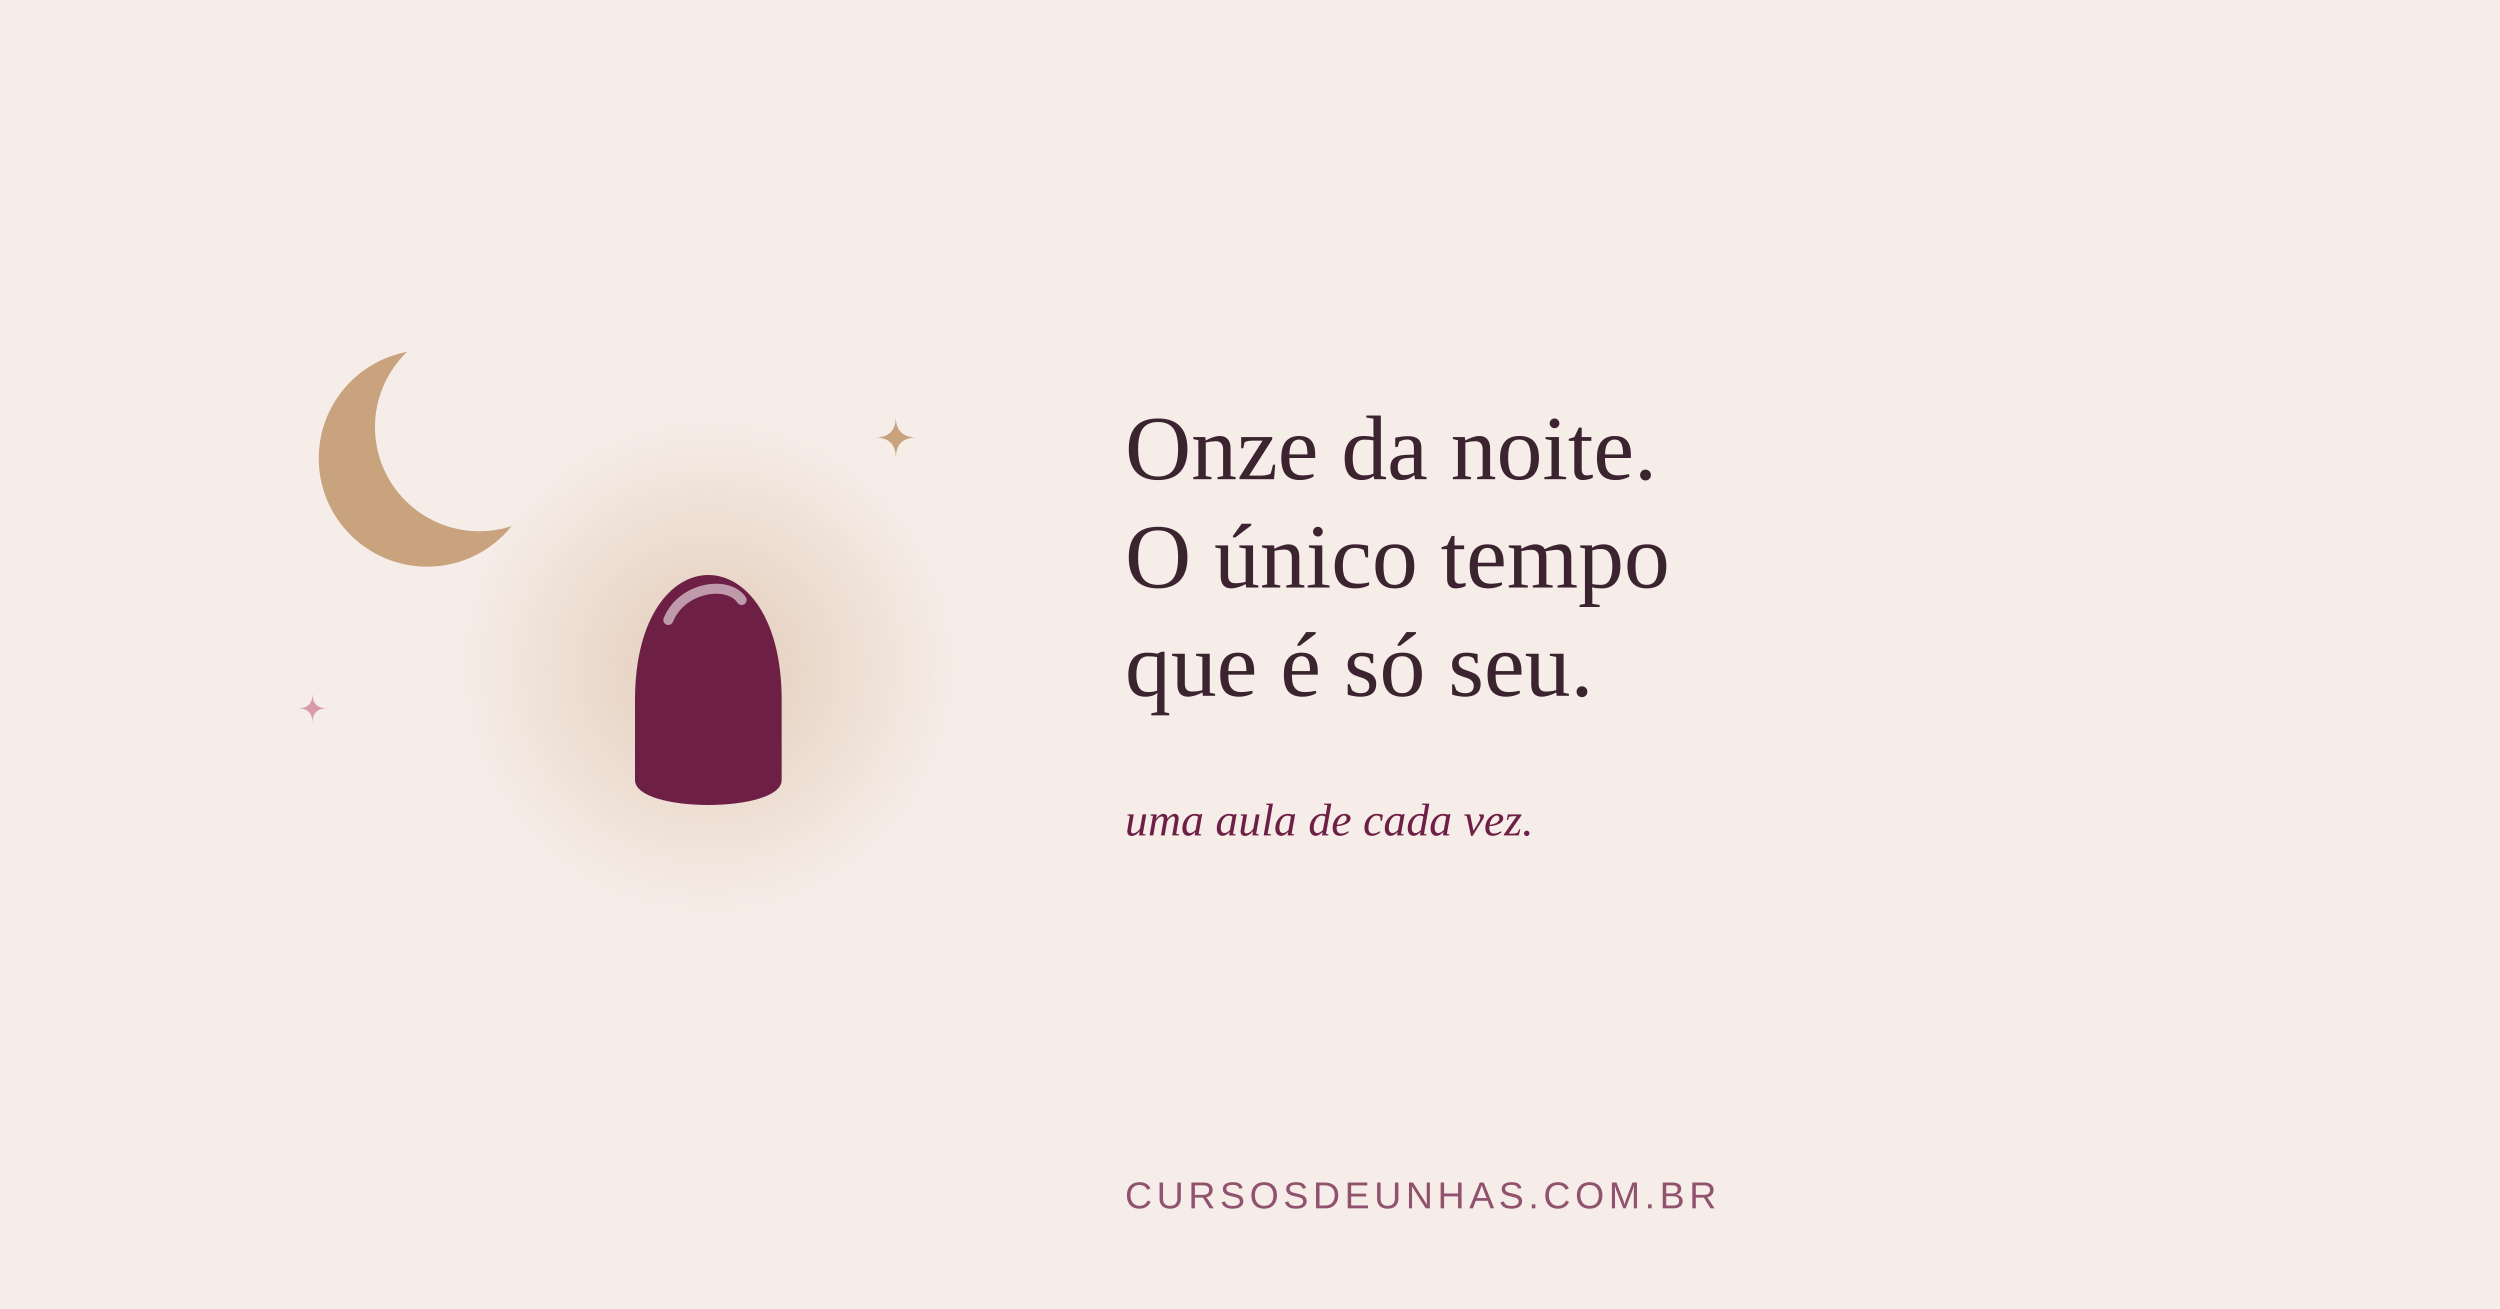
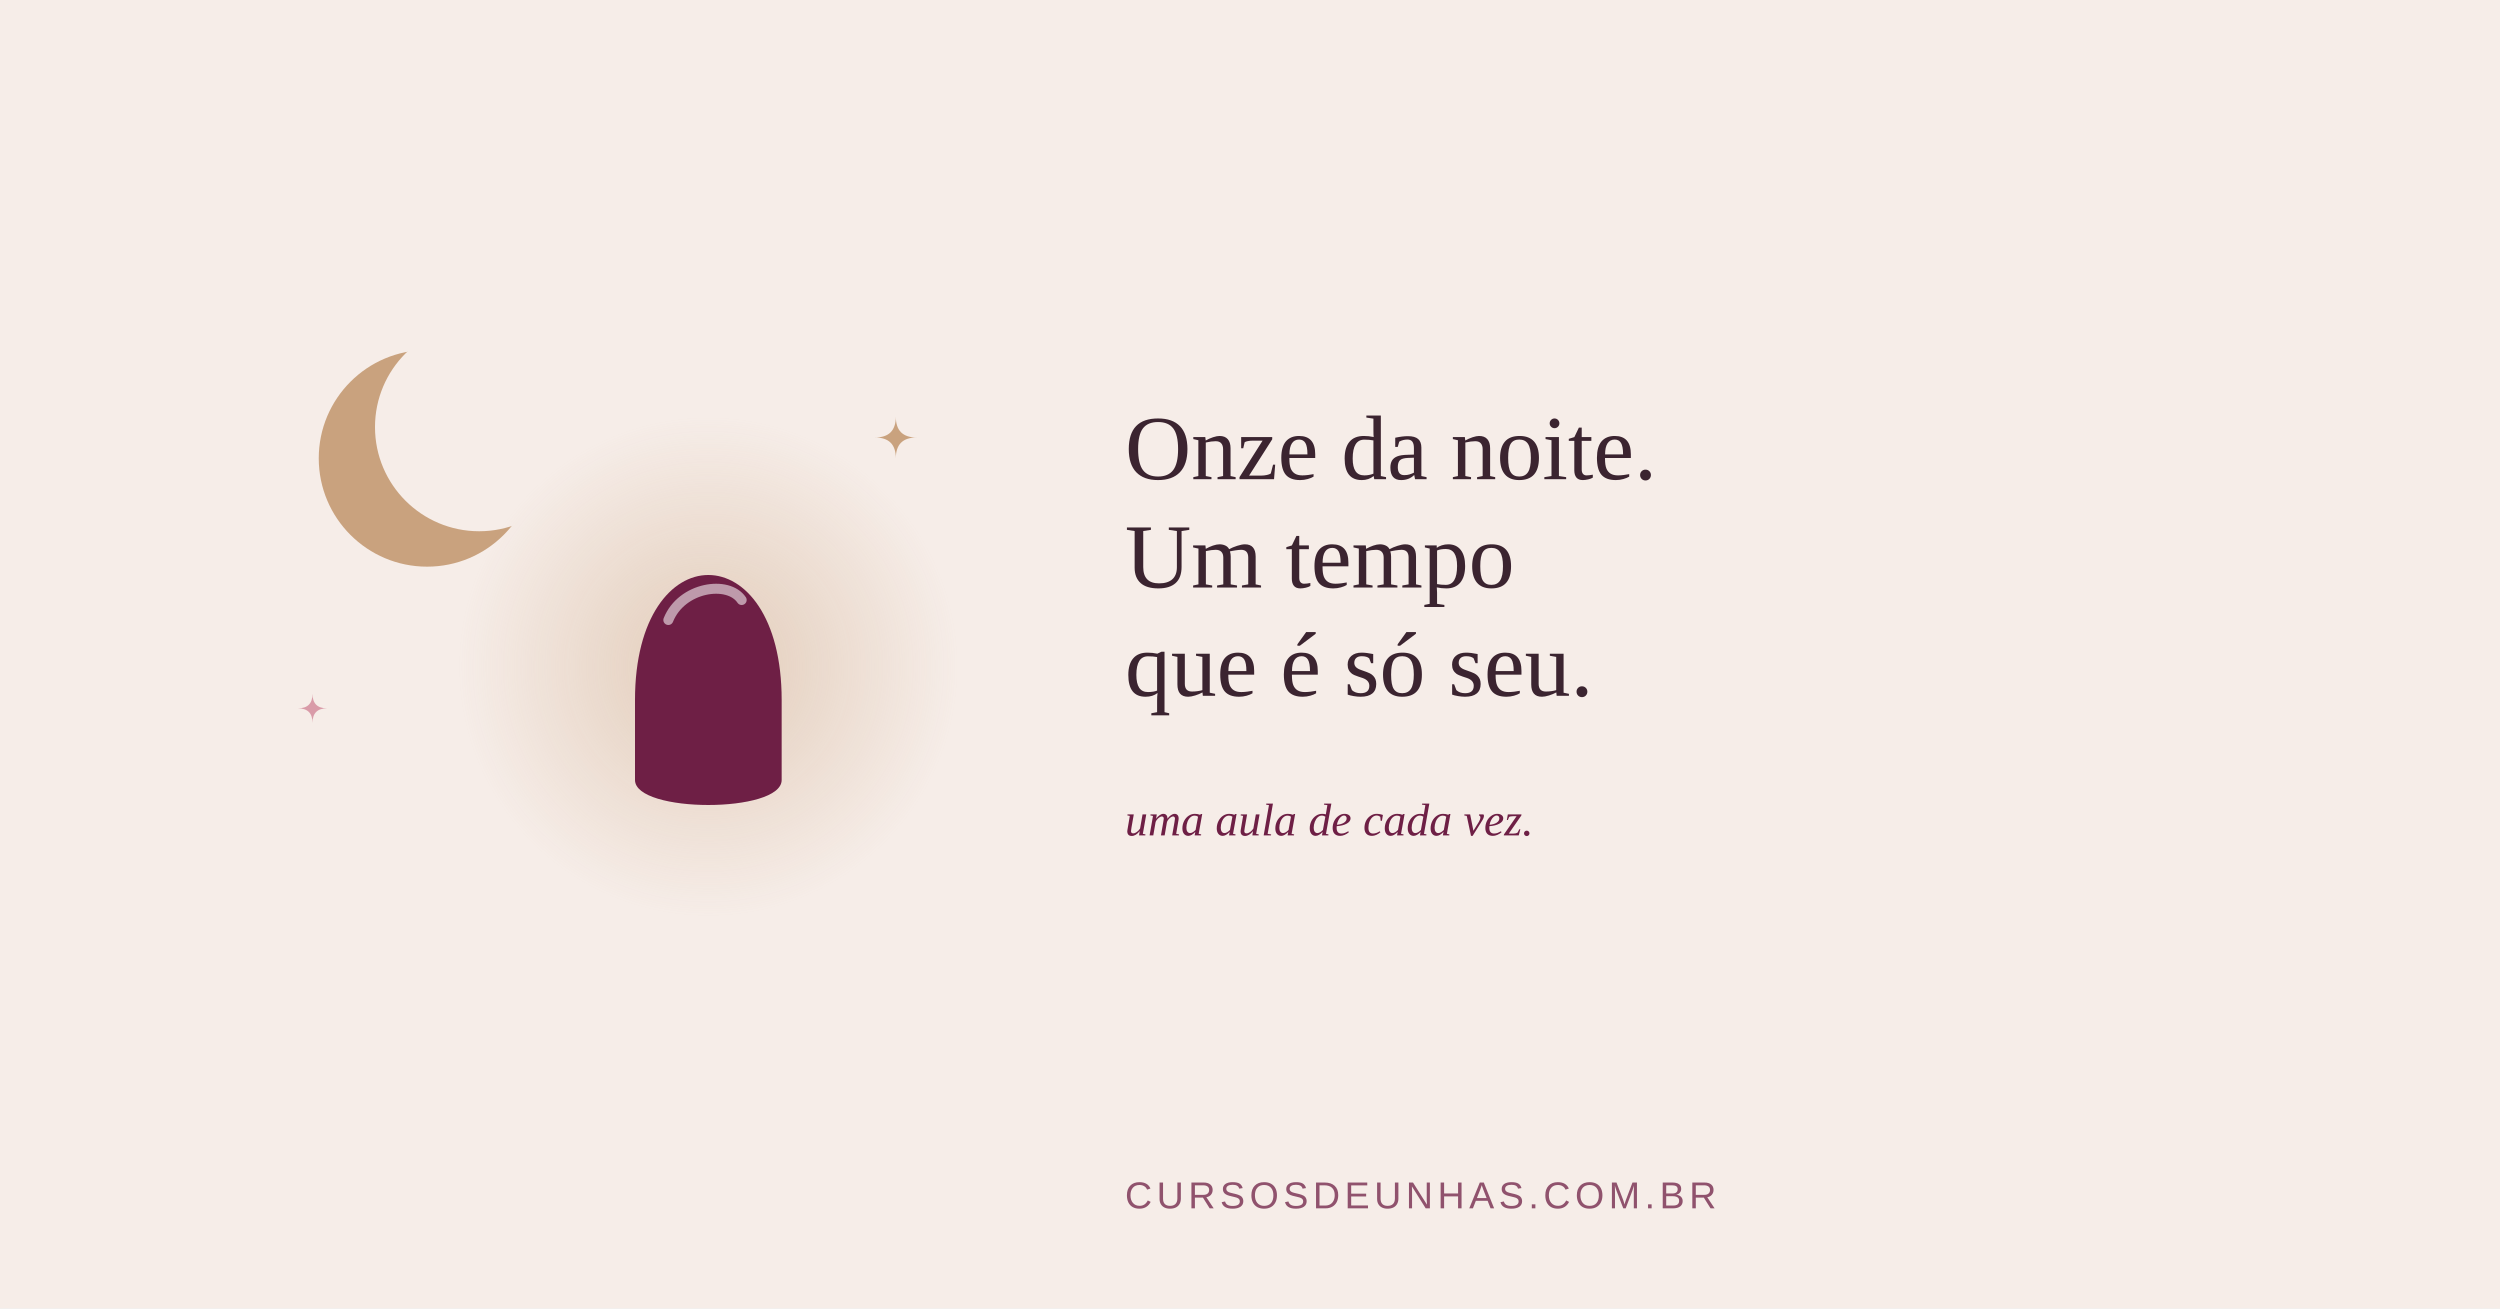
<svg xmlns="http://www.w3.org/2000/svg" width="1200" height="628" viewBox="0 0 1200 628">
  <rect width="1200" height="628" fill="#F6EDE8" />
  <defs>
    <radialGradient id="h">
      <stop offset="0" stop-color="#C9A27E" stop-opacity=".45" />
      <stop offset="1" stop-color="#C9A27E" stop-opacity="0" />
    </radialGradient>
    <mask id="m">
      <rect x="0" y="0" width="4000" height="4000" fill="#fff" />
      <circle cx="230.0" cy="205.0" r="50.0" fill="#000" />
    </mask>
  </defs>
  <circle cx="205.0" cy="220.0" r="52.0" fill="#C9A27E" mask="url(#m)" />
  <circle cx="340.0" cy="320.0" r="120.0" fill="url(#h)" />
  <g transform="translate(340.0,320.0) rotate(0) scale(1.6)">
    <path d="M-22,10 C-22,-40 22,-40 22,10 L22,34 C22,44 -22,44 -22,34 Z" fill="#6E1F45" />
    <path d="M-12,-14 C-8,-24 6,-26 10,-20" fill="none" stroke="#fff" stroke-opacity=".55" stroke-width="3" stroke-linecap="round" />
  </g>
  <path d="M430.0,200.0 Q430.0,210.0 440.0,210.0 Q430.0,210.0 430.0,220.0 Q430.0,210.0 420.0,210.0 Q430.0,210.0 430.0,200.0 Z" fill="#C9A27E" />
  <path d="M150.0,333.0 Q150.0,340.0 157.0,340.0 Q150.0,340.0 150.0,347.0 Q150.0,340.0 143.0,340.0 Q150.0,340.0 150.0,333.0 Z" fill="#D99BA8" />
  <text x="540" y="230" font-family="Georgia, 'Times New Roman', serif" font-size="44" fill="#3B2430" text-anchor="start">Onze da noite.</text>
-   <text x="540" y="282" font-family="Georgia, 'Times New Roman', serif" font-size="44" fill="#3B2430" text-anchor="start">O único tempo</text>
+   <text x="540" y="282" font-family="Georgia, 'Times New Roman', serif" font-size="44" fill="#3B2430" text-anchor="start">Um tempo</text>
  <text x="540" y="334" font-family="Georgia, 'Times New Roman', serif" font-size="44" fill="#3B2430" text-anchor="start">que é só seu.</text>
  <text x="540" y="401" font-family="Georgia, 'Times New Roman', serif" font-style="italic" font-size="22" fill="#6E1F45" text-anchor="start">uma aula de cada vez.</text>
  <text x="540" y="580" font-family="-apple-system, 'Helvetica Neue', Arial, sans-serif" font-size="18" letter-spacing="2.2" fill="#6E1F45" fill-opacity=".75" text-anchor="start">CURSOSDEUNHAS.COM.BR</text>
</svg>
